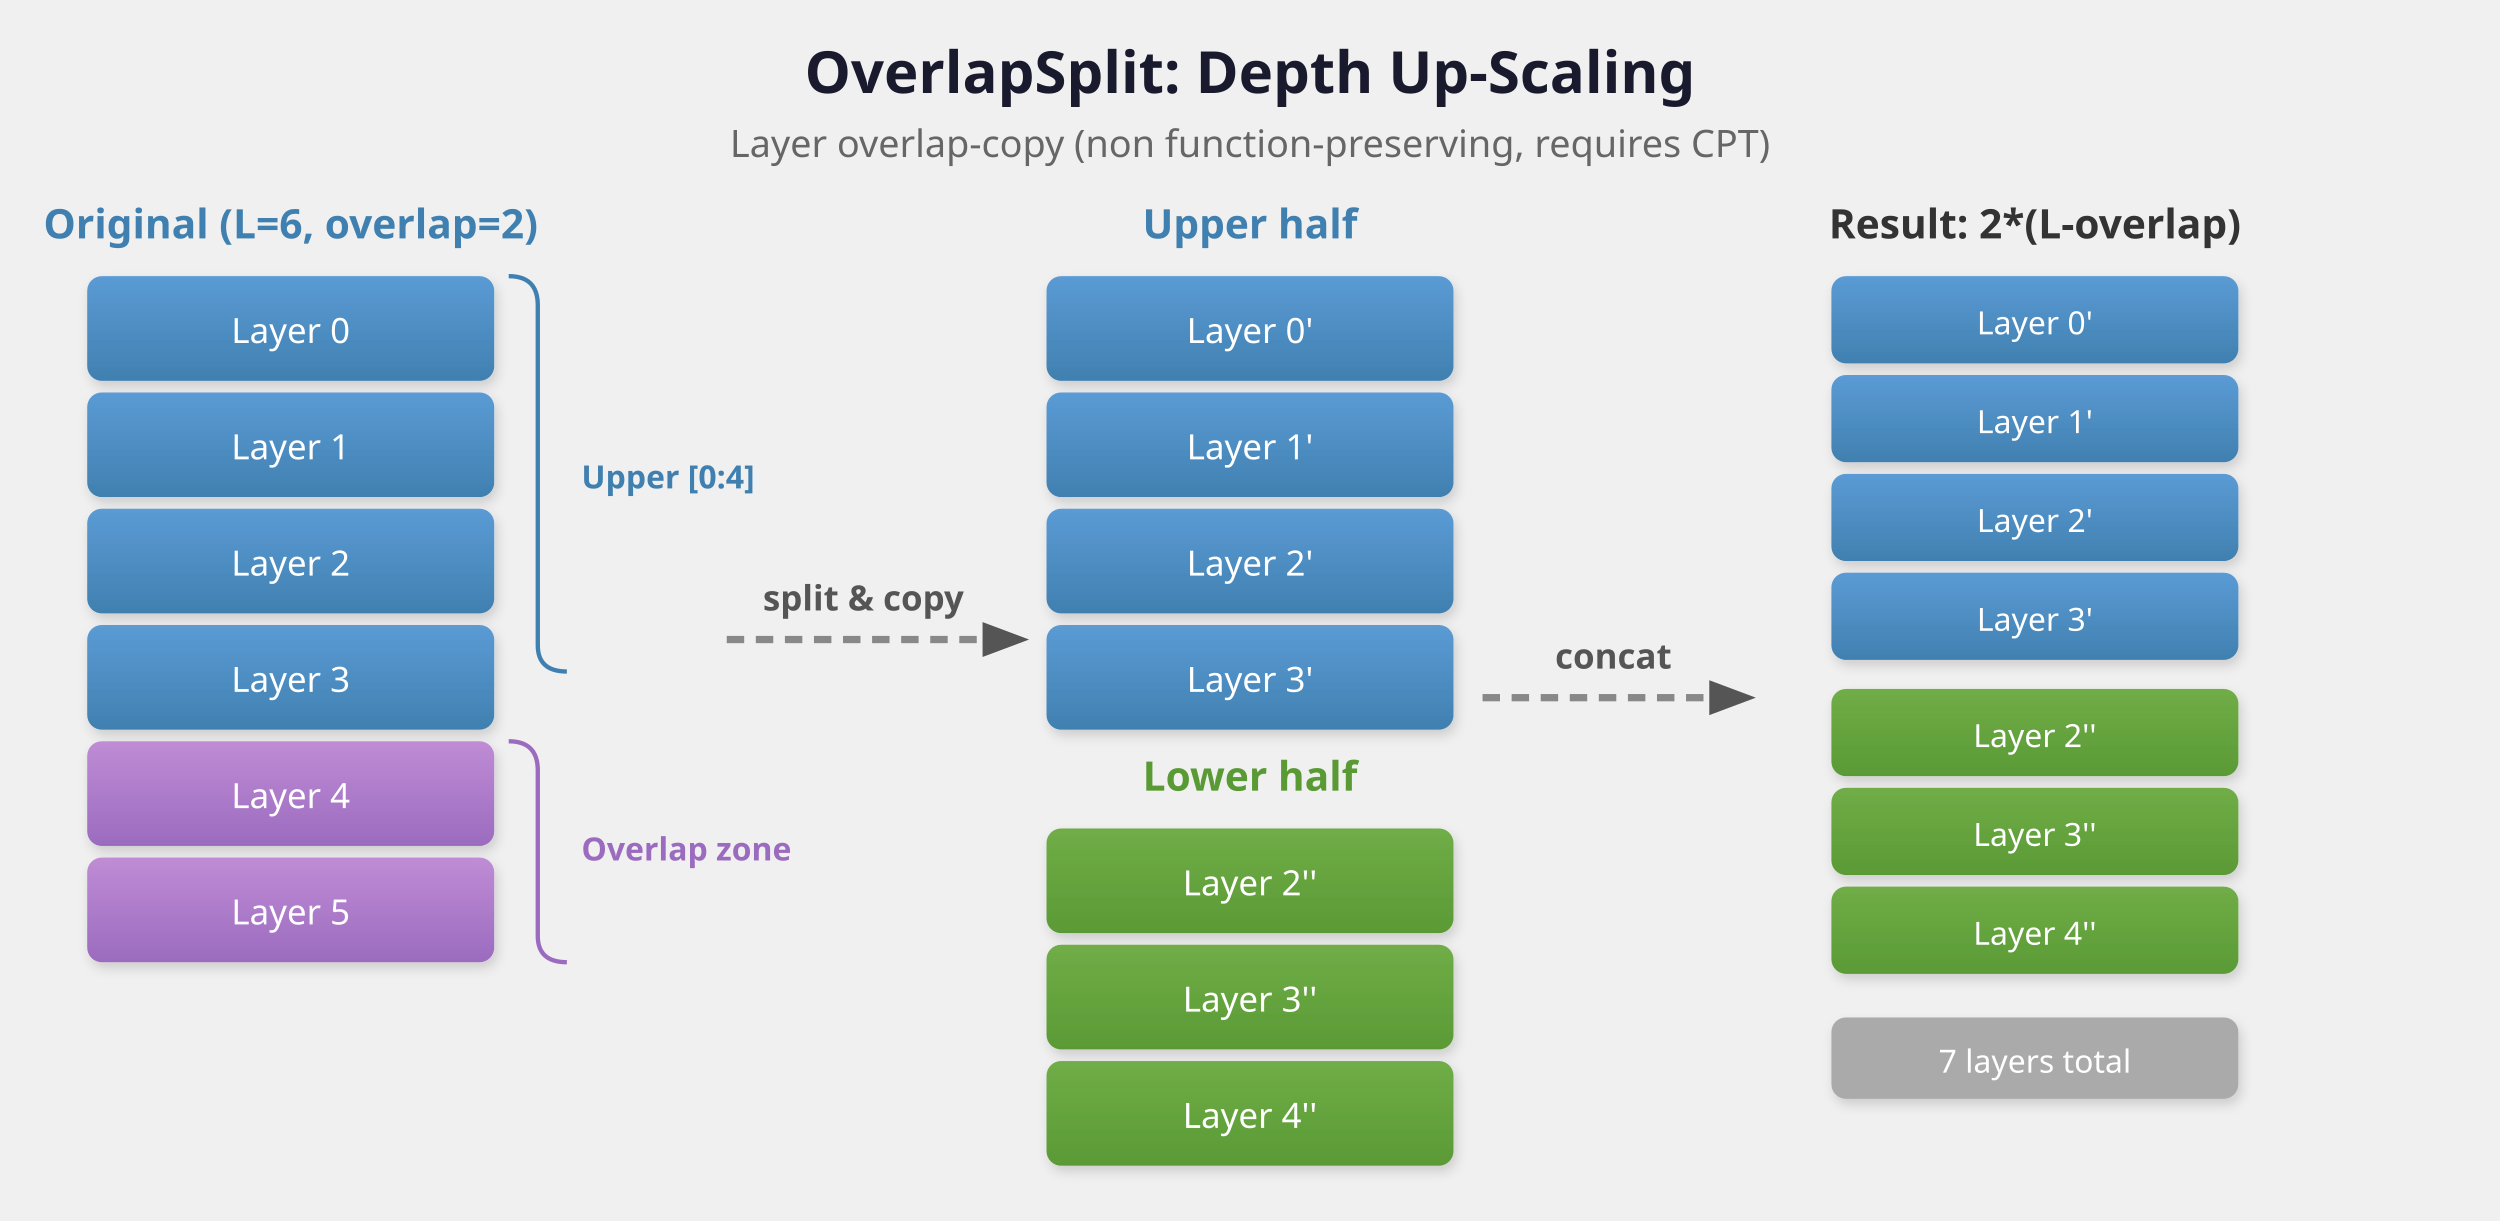
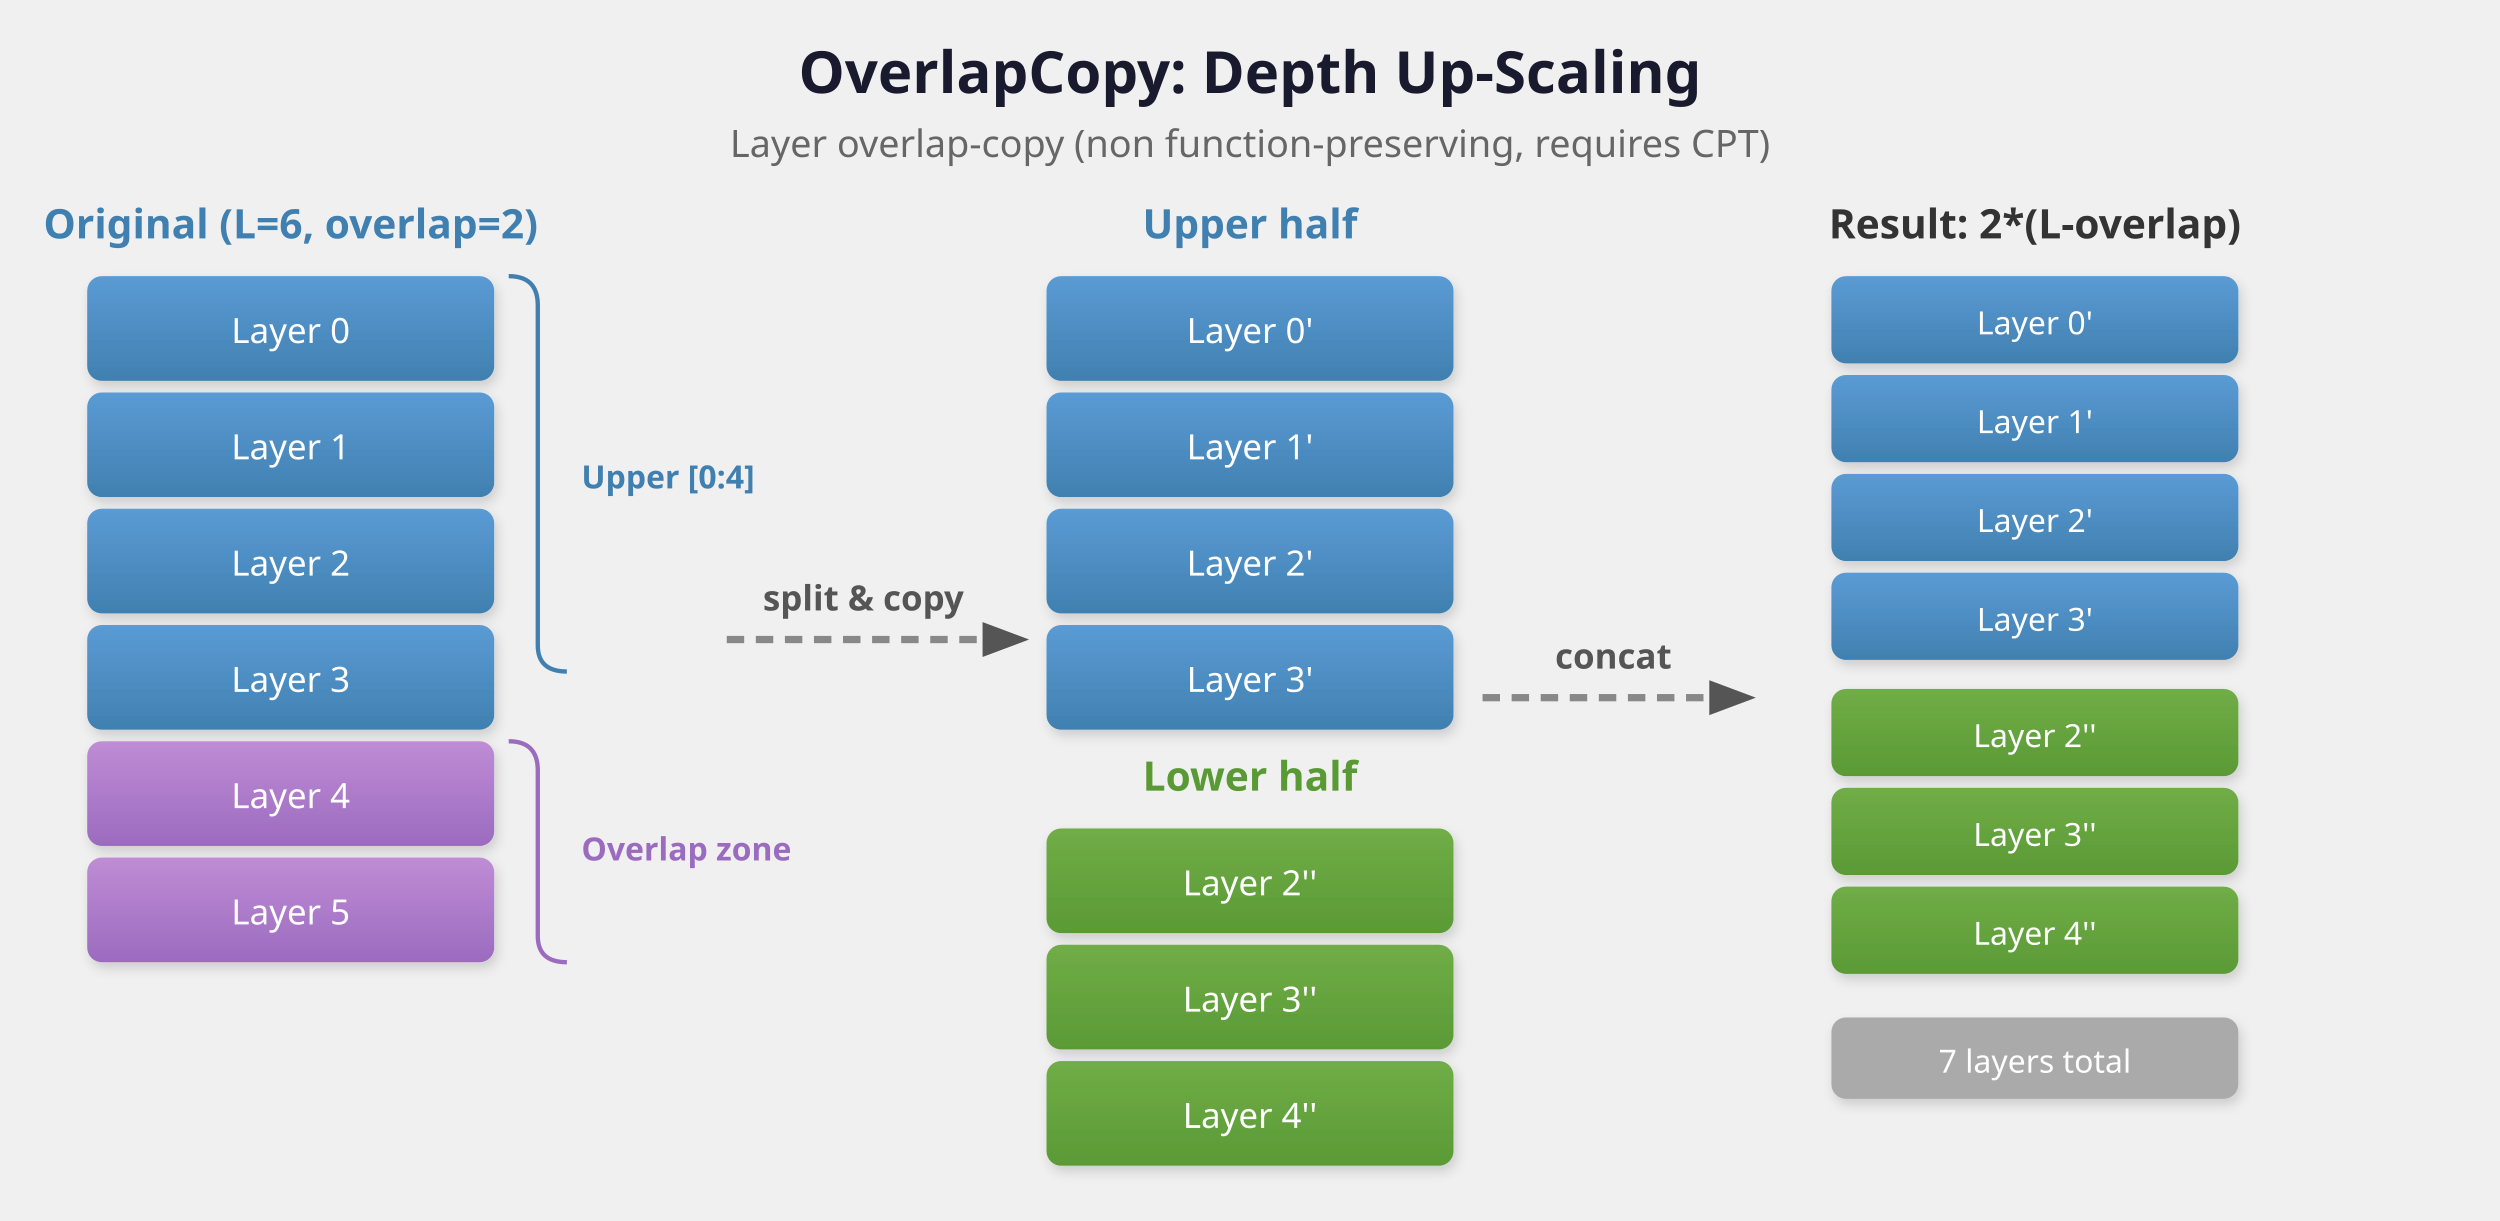
<svg xmlns="http://www.w3.org/2000/svg" viewBox="0 0 860 420" font-family="'Segoe UI',system-ui,sans-serif">
  <defs>
    <linearGradient id="uG" x1="0" y1="0" x2="0" y2="1">
      <stop offset="0%" stop-color="#5B9BD5" />
      <stop offset="100%" stop-color="#4080B0" />
    </linearGradient>
    <linearGradient id="lG" x1="0" y1="0" x2="0" y2="1">
      <stop offset="0%" stop-color="#70AD47" />
      <stop offset="100%" stop-color="#5A9A35" />
    </linearGradient>
    <linearGradient id="oG" x1="0" y1="0" x2="0" y2="1">
      <stop offset="0%" stop-color="#BF8CD5" />
      <stop offset="100%" stop-color="#9B6BBF" />
    </linearGradient>
    <filter id="sh">
      <feDropShadow dx="1" dy="2" stdDeviation="2" flood-opacity="0.15" />
    </filter>
  </defs>
-   <text x="430" y="32" text-anchor="middle" font-size="20" font-weight="700" fill="#1a1a2e">OverlapSplit: Depth Up-Scaling</text>
+   <text x="430" y="32" text-anchor="middle" font-size="20" font-weight="700" fill="#1a1a2e">OverlapCopy: Depth Up-Scaling</text>
  <text x="430" y="54" text-anchor="middle" font-size="13" fill="#666">Layer overlap-copy (non function-preserving, requires CPT)</text>
  <text x="100" y="82" text-anchor="middle" font-size="14" font-weight="600" fill="#4080B0">Original (L=6, overlap=2)</text>
  <g filter="url(#sh)">
    <rect x="30" y="95" width="140" height="36" rx="5" fill="url(#uG)" />
    <text x="100" y="118" text-anchor="middle" font-size="12" fill="#fff">Layer 0</text>
    <rect x="30" y="135" width="140" height="36" rx="5" fill="url(#uG)" />
    <text x="100" y="158" text-anchor="middle" font-size="12" fill="#fff">Layer 1</text>
    <rect x="30" y="175" width="140" height="36" rx="5" fill="url(#uG)" />
    <text x="100" y="198" text-anchor="middle" font-size="12" fill="#fff">Layer 2</text>
    <rect x="30" y="215" width="140" height="36" rx="5" fill="url(#uG)" />
    <text x="100" y="238" text-anchor="middle" font-size="12" fill="#fff">Layer 3</text>
    <rect x="30" y="255" width="140" height="36" rx="5" fill="url(#oG)" />
    <text x="100" y="278" text-anchor="middle" font-size="12" fill="#fff">Layer 4</text>
    <rect x="30" y="295" width="140" height="36" rx="5" fill="url(#oG)" />
    <text x="100" y="318" text-anchor="middle" font-size="12" fill="#fff">Layer 5</text>
  </g>
  <path d="M175,95 Q185,95 185,105 L185,222 Q185,231 195,231" fill="none" stroke="#4080B0" stroke-width="1.5" />
  <text x="200" y="168" font-size="11" fill="#4080B0" font-weight="600">Upper [0:4]</text>
  <path d="M175,255 Q185,255 185,265 L185,322 Q185,331 195,331" fill="none" stroke="#9B6BBF" stroke-width="1.5" />
  <text x="200" y="296" font-size="11" fill="#9B6BBF" font-weight="600">Overlap zone</text>
  <line x1="250" y1="220" x2="340" y2="220" stroke="#888" stroke-width="2.5" stroke-dasharray="6,4" />
  <polygon points="338,214 354,220 338,226" fill="#555" />
  <text x="297" y="210" text-anchor="middle" font-size="12" fill="#555" font-weight="600">split &amp; copy</text>
  <text x="430" y="82" text-anchor="middle" font-size="14" font-weight="600" fill="#4080B0">Upper half</text>
  <g filter="url(#sh)">
    <rect x="360" y="95" width="140" height="36" rx="5" fill="url(#uG)" />
    <text x="430" y="118" text-anchor="middle" font-size="12" fill="#fff">Layer 0'</text>
    <rect x="360" y="135" width="140" height="36" rx="5" fill="url(#uG)" />
    <text x="430" y="158" text-anchor="middle" font-size="12" fill="#fff">Layer 1'</text>
    <rect x="360" y="175" width="140" height="36" rx="5" fill="url(#uG)" />
    <text x="430" y="198" text-anchor="middle" font-size="12" fill="#fff">Layer 2'</text>
    <rect x="360" y="215" width="140" height="36" rx="5" fill="url(#uG)" />
    <text x="430" y="238" text-anchor="middle" font-size="12" fill="#fff">Layer 3'</text>
  </g>
  <text x="430" y="272" text-anchor="middle" font-size="14" font-weight="600" fill="#5A9A35">Lower half</text>
  <g filter="url(#sh)">
    <rect x="360" y="285" width="140" height="36" rx="5" fill="url(#lG)" />
    <text x="430" y="308" text-anchor="middle" font-size="12" fill="#fff">Layer 2''</text>
    <rect x="360" y="325" width="140" height="36" rx="5" fill="url(#lG)" />
    <text x="430" y="348" text-anchor="middle" font-size="12" fill="#fff">Layer 3''</text>
    <rect x="360" y="365" width="140" height="36" rx="5" fill="url(#lG)" />
    <text x="430" y="388" text-anchor="middle" font-size="12" fill="#fff">Layer 4''</text>
  </g>
  <line x1="510" y1="240" x2="590" y2="240" stroke="#888" stroke-width="2.5" stroke-dasharray="6,4" />
  <polygon points="588,234 604,240 588,246" fill="#555" />
  <text x="555" y="230" text-anchor="middle" font-size="12" fill="#555" font-weight="600">concat</text>
  <text x="700" y="82" text-anchor="middle" font-size="14" font-weight="600" fill="#333">Result: 2*(L-overlap)</text>
  <g filter="url(#sh)">
    <rect x="630" y="95" width="140" height="30" rx="5" fill="url(#uG)" />
    <text x="700" y="115" text-anchor="middle" font-size="11" fill="#fff">Layer 0'</text>
    <rect x="630" y="129" width="140" height="30" rx="5" fill="url(#uG)" />
    <text x="700" y="149" text-anchor="middle" font-size="11" fill="#fff">Layer 1'</text>
    <rect x="630" y="163" width="140" height="30" rx="5" fill="url(#uG)" />
    <text x="700" y="183" text-anchor="middle" font-size="11" fill="#fff">Layer 2'</text>
    <rect x="630" y="197" width="140" height="30" rx="5" fill="url(#uG)" />
    <text x="700" y="217" text-anchor="middle" font-size="11" fill="#fff">Layer 3'</text>
    <rect x="630" y="237" width="140" height="30" rx="5" fill="url(#lG)" />
    <text x="700" y="257" text-anchor="middle" font-size="11" fill="#fff">Layer 2''</text>
    <rect x="630" y="271" width="140" height="30" rx="5" fill="url(#lG)" />
    <text x="700" y="291" text-anchor="middle" font-size="11" fill="#fff">Layer 3''</text>
    <rect x="630" y="305" width="140" height="30" rx="5" fill="url(#lG)" />
    <text x="700" y="325" text-anchor="middle" font-size="11" fill="#fff">Layer 4''</text>
    <rect x="630" y="350" width="140" height="28" rx="5" fill="#aaa" />
    <text x="700" y="369" text-anchor="middle" font-size="11" fill="#fff">7 layers total</text>
  </g>
</svg>
